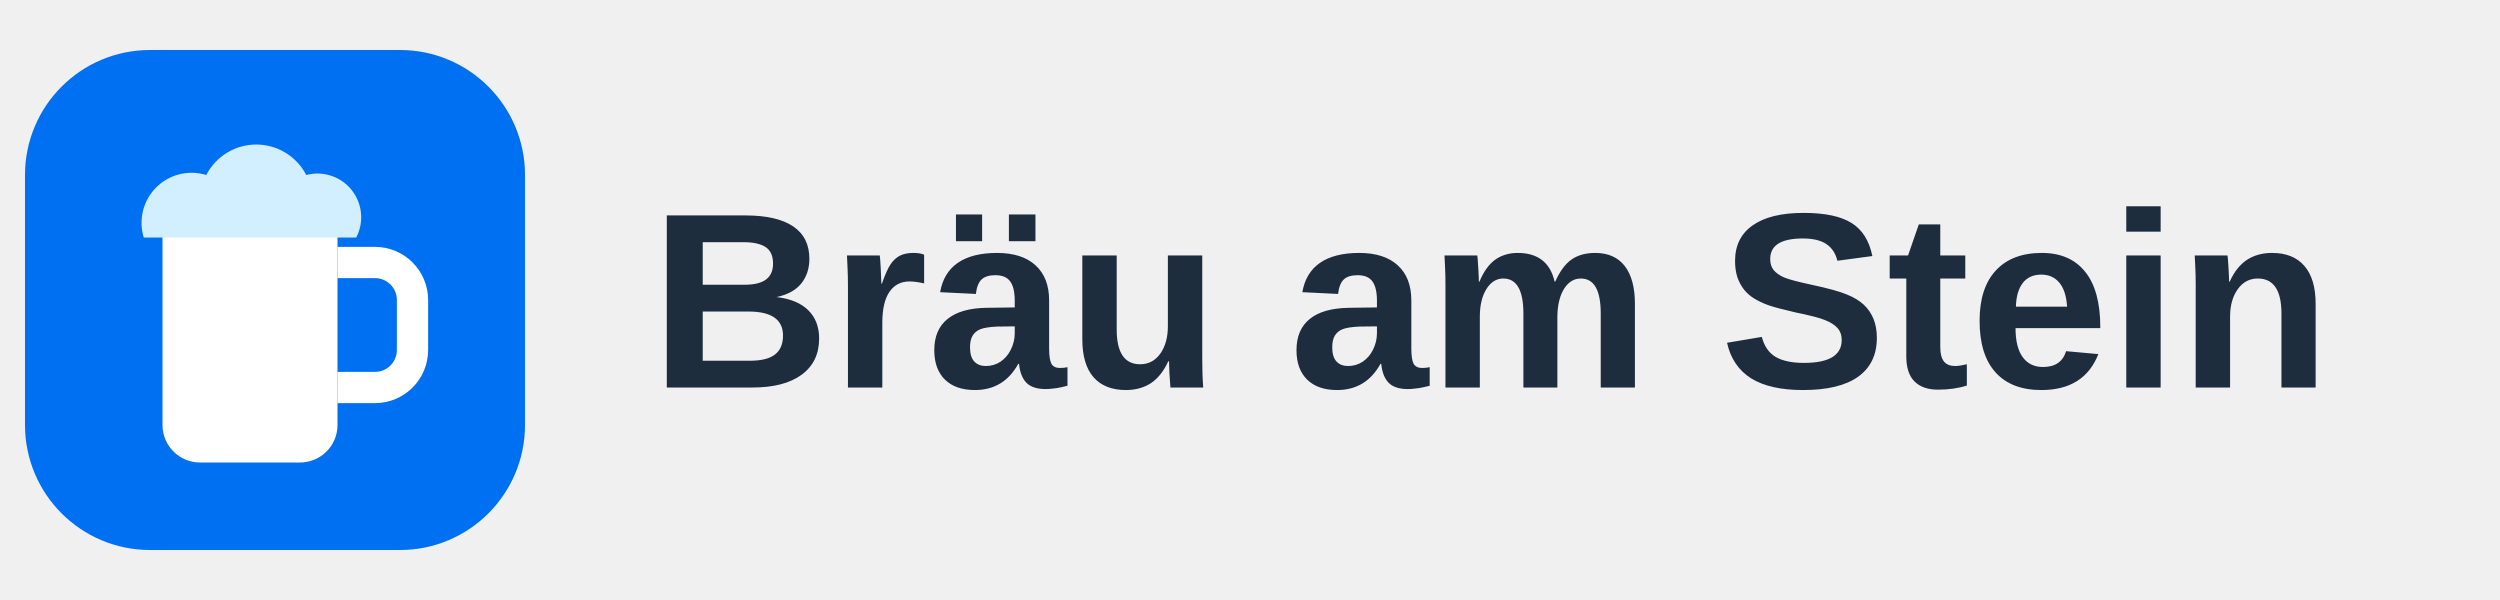
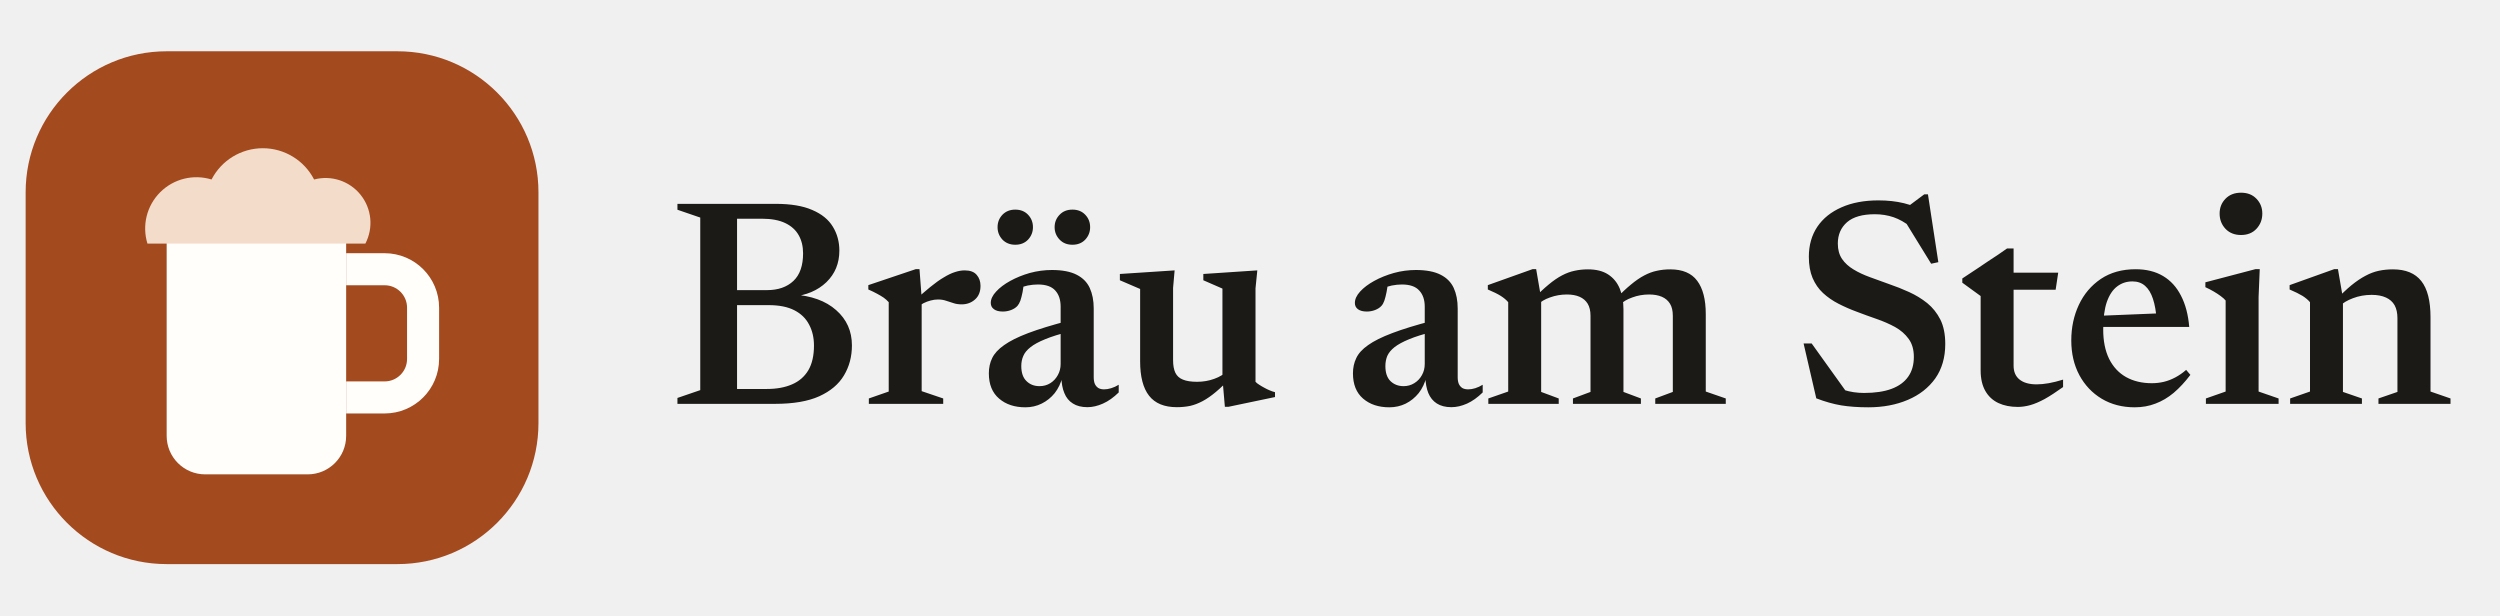
- <svg xmlns="http://www.w3.org/2000/svg" viewBox="0 0 200 48" width="200" height="48">
-   <rect x="2" y="4" width="40" height="40" rx="10" fill="#0070f2" />
-   <path d="M13 18h14v16a3 3 0 0 1-3 3h-8a3 3 0 0 1-3-3z" fill="#ffffff" />
-   <path d="M27 21h3a3 3 0 0 1 3 3v4a3 3 0 0 1-3 3h-3" fill="none" stroke="#ffffff" stroke-width="2.5" />
-   <path d="M11.5 19a4 4 0 0 1 5-5 4.5 4.5 0 0 1 8 0 3.5 3.5 0 0 1 4 5z" fill="#d1efff" />
-   <text x="52" y="31" font-family="'Segoe UI', 'Helvetica Neue', Arial, sans-serif" font-size="20" font-weight="700" fill="#1d2d3e">Bräu am Stein</text>
+ <svg xmlns="http://www.w3.org/2000/svg" viewBox="0 0 195 48" width="195" height="48" role="img" aria-label="Bräu am Stein">
+   <rect x="2" y="4" width="40" height="40" rx="11" fill="#a34a1f" />
+   <path d="M13 18h14v16a3 3 0 0 1-3 3h-8a3 3 0 0 1-3-3z" fill="#fffefb" />
+   <path d="M27 21h3a3 3 0 0 1 3 3v4a3 3 0 0 1-3 3h-3" fill="none" stroke="#fffefb" stroke-width="2.5" />
+   <path d="M11.5 19a4 4 0 0 1 5-5 4.5 4.5 0 0 1 8 0 3.5 3.5 0 0 1 4 5z" fill="#f4dccb" />
+   <path d="M55.99 17.06 56.29 15.9H60.51Q62.27 15.9 63.36 16.38Q64.46 16.85 64.96 17.68Q65.47 18.51 65.47 19.55Q65.47 21.03 64.46 22.01Q63.44 22.99 61.75 23.15L61.83 22.97Q63.99 23.1 65.22 24.19Q66.45 25.27 66.45 26.94Q66.45 28.25 65.83 29.28Q65.22 30.31 63.9 30.91Q62.59 31.5 60.46 31.5H56.3L56.04 30.34H59.81Q60.96 30.34 61.78 29.98Q62.6 29.63 63.05 28.88Q63.49 28.13 63.49 26.96Q63.49 26.03 63.11 25.32Q62.74 24.6 61.96 24.2Q61.18 23.8 59.95 23.8H56.03L55.99 22.63H59.82Q61.13 22.63 61.89 21.91Q62.64 21.2 62.64 19.76Q62.64 18.95 62.3 18.35Q61.96 17.74 61.25 17.4Q60.54 17.06 59.44 17.06ZM52.84 31.5V31.04L54.62 30.43V16.97L52.84 16.36V15.9H57.49V31.5ZM75.24 21.09Q75.89 21.09 76.18 21.44Q76.48 21.78 76.48 22.3Q76.48 22.98 76.05 23.36Q75.62 23.74 75.01 23.74Q74.64 23.74 74.36 23.64Q74.08 23.55 73.8 23.46Q73.52 23.36 73.16 23.36Q72.88 23.36 72.59 23.44Q72.31 23.51 72.03 23.65Q71.76 23.8 71.52 24L71.31 23.5Q72 22.83 72.57 22.38Q73.13 21.92 73.61 21.64Q74.08 21.35 74.49 21.22Q74.89 21.09 75.24 21.09ZM71.89 23.23V30.51L73.57 31.08V31.5H67.77V31.08L69.32 30.54V23.57Q69.15 23.38 68.93 23.22Q68.71 23.07 68.41 22.91Q68.12 22.75 67.73 22.58V22.24L71.44 20.99H71.72ZM83.33 25.02 83.44 25.86Q82.26 26.15 81.52 26.46Q80.78 26.76 80.38 27.08Q79.97 27.4 79.82 27.76Q79.66 28.12 79.66 28.55Q79.66 29.34 80.07 29.73Q80.47 30.12 81.08 30.12Q81.55 30.12 81.92 29.89Q82.29 29.66 82.51 29.26Q82.73 28.87 82.73 28.39V23.92Q82.73 23.12 82.31 22.66Q81.89 22.19 80.96 22.19Q80.58 22.19 80.16 22.27Q79.74 22.36 79.39 22.52L79.89 21.88Q79.83 22.39 79.76 22.79Q79.68 23.18 79.59 23.45Q79.49 23.71 79.36 23.86Q79.18 24.06 78.87 24.18Q78.56 24.3 78.22 24.3Q77.77 24.3 77.53 24.12Q77.28 23.94 77.28 23.63Q77.28 23.19 77.7 22.74Q78.11 22.29 78.8 21.91Q79.49 21.53 80.33 21.29Q81.18 21.06 82.05 21.06Q83.26 21.06 83.98 21.43Q84.69 21.79 85 22.46Q85.31 23.14 85.31 24.06V29.42Q85.31 29.74 85.4 29.95Q85.5 30.16 85.68 30.27Q85.86 30.37 86.12 30.37Q86.38 30.37 86.67 30.28Q86.97 30.19 87.26 30.01V30.61Q86.66 31.2 86.03 31.48Q85.4 31.76 84.82 31.76Q84.13 31.76 83.68 31.47Q83.23 31.19 83.02 30.66Q82.8 30.14 82.79 29.42L82.88 29.37Q82.69 30.12 82.27 30.66Q81.84 31.19 81.25 31.48Q80.67 31.77 79.98 31.77Q78.72 31.77 77.93 31.09Q77.13 30.41 77.13 29.12Q77.13 28.46 77.39 27.93Q77.65 27.39 78.32 26.92Q78.99 26.44 80.2 25.98Q81.42 25.52 83.33 25.02ZM79.19 19.09Q78.58 19.09 78.19 18.69Q77.81 18.28 77.81 17.72Q77.81 17.15 78.19 16.75Q78.58 16.35 79.19 16.35Q79.81 16.35 80.19 16.75Q80.57 17.15 80.57 17.72Q80.57 18.28 80.19 18.69Q79.81 19.09 79.19 19.09ZM83.65 19.09Q83.03 19.09 82.65 18.69Q82.26 18.28 82.26 17.72Q82.26 17.15 82.65 16.75Q83.03 16.35 83.65 16.35Q84.27 16.35 84.65 16.75Q85.03 17.15 85.03 17.72Q85.03 18.28 84.65 18.69Q84.27 19.09 83.65 19.09ZM91.5 28.09Q91.5 28.71 91.68 29.08Q91.86 29.45 92.27 29.61Q92.68 29.78 93.37 29.78Q94.08 29.78 94.71 29.55Q95.35 29.32 95.69 28.95L96.07 29.39Q95.39 30.11 94.84 30.57Q94.29 31.03 93.8 31.29Q93.31 31.55 92.83 31.66Q92.34 31.76 91.79 31.76Q90.33 31.76 89.63 30.87Q88.93 29.98 88.93 28.18V22.54L87.35 21.86V21.37L91.62 21.09L91.5 22.46ZM95.54 31.73 95.35 29.52V22.51L93.86 21.86V21.37L98.07 21.09L97.93 22.49V29.78Q98.04 29.9 98.22 30.01Q98.4 30.13 98.61 30.24Q98.82 30.36 99.04 30.45Q99.25 30.54 99.45 30.59V30.97L95.82 31.73ZM111.72 25.02 111.83 25.86Q110.65 26.15 109.91 26.46Q109.18 26.76 108.77 27.08Q108.37 27.4 108.21 27.76Q108.06 28.12 108.06 28.55Q108.06 29.34 108.46 29.73Q108.87 30.12 109.48 30.12Q109.94 30.12 110.31 29.89Q110.69 29.66 110.91 29.26Q111.13 28.87 111.13 28.39V23.92Q111.13 23.12 110.7 22.66Q110.28 22.19 109.35 22.19Q108.98 22.19 108.56 22.27Q108.14 22.36 107.79 22.52L108.28 21.88Q108.23 22.39 108.15 22.79Q108.07 23.18 107.98 23.45Q107.89 23.71 107.75 23.86Q107.57 24.06 107.26 24.18Q106.95 24.3 106.61 24.3Q106.17 24.3 105.92 24.12Q105.68 23.94 105.68 23.63Q105.68 23.19 106.09 22.74Q106.5 22.29 107.19 21.91Q107.88 21.53 108.73 21.29Q109.57 21.06 110.44 21.06Q111.65 21.06 112.37 21.43Q113.08 21.79 113.39 22.46Q113.7 23.14 113.7 24.06V29.42Q113.7 29.74 113.79 29.95Q113.89 30.16 114.07 30.27Q114.25 30.37 114.52 30.37Q114.78 30.37 115.07 30.28Q115.36 30.19 115.65 30.01V30.61Q115.05 31.2 114.43 31.48Q113.8 31.76 113.21 31.76Q112.52 31.76 112.07 31.47Q111.63 31.19 111.41 30.66Q111.2 30.14 111.18 29.42L111.27 29.37Q111.08 30.12 110.66 30.66Q110.23 31.19 109.65 31.48Q109.06 31.77 108.37 31.77Q107.11 31.77 106.32 31.09Q105.53 30.41 105.53 29.12Q105.53 28.46 105.79 27.93Q106.04 27.39 106.71 26.92Q107.38 26.44 108.6 25.98Q109.81 25.52 111.72 25.02ZM120.21 23.26V30.57L121.58 31.08V31.5H116.09V31.08L117.64 30.54V23.57Q117.42 23.31 117.06 23.08Q116.71 22.86 116.05 22.58V22.24L119.55 20.99H119.82ZM126.63 24.13V30.57L127.99 31.08V31.5H122.69V31.08L124.06 30.57V24.63Q124.06 24.06 123.84 23.69Q123.62 23.33 123.21 23.15Q122.8 22.97 122.22 22.97Q121.53 22.97 120.9 23.2Q120.27 23.42 119.94 23.78L119.56 23.36Q120.24 22.65 120.79 22.2Q121.34 21.74 121.84 21.48Q122.33 21.22 122.82 21.12Q123.31 21.01 123.86 21.01Q124.83 21.01 125.44 21.41Q126.05 21.81 126.34 22.51Q126.63 23.21 126.63 24.13ZM133.05 24.5V30.54L134.61 31.08V31.5H129.11V31.08L130.48 30.57V24.63Q130.48 24.05 130.26 23.69Q130.04 23.33 129.63 23.15Q129.21 22.97 128.63 22.97Q127.94 22.97 127.32 23.2Q126.69 23.42 126.36 23.78L125.98 23.36Q126.66 22.65 127.21 22.2Q127.76 21.74 128.26 21.48Q128.75 21.22 129.24 21.12Q129.73 21.01 130.28 21.01Q131.72 21.01 132.38 21.9Q133.05 22.79 133.05 24.5ZM150.38 16.58 148.67 16.22 150.09 15.16H150.38L151.19 20.45L150.63 20.57L148.37 16.9L149.02 17.69Q148.38 17.18 147.69 16.94Q147 16.71 146.24 16.71Q144.79 16.71 144.07 17.33Q143.35 17.96 143.35 19Q143.35 19.71 143.68 20.2Q144.01 20.68 144.58 21.02Q145.14 21.36 145.86 21.62Q146.57 21.88 147.35 22.16Q148.14 22.43 148.91 22.78Q149.68 23.13 150.32 23.64Q150.96 24.16 151.35 24.93Q151.73 25.7 151.73 26.83Q151.73 28.41 150.95 29.52Q150.16 30.62 148.81 31.19Q147.45 31.77 145.73 31.77Q144.55 31.77 143.62 31.62Q142.68 31.46 141.67 31.07L140.68 26.79H141.31L144.4 31.1L142.18 29.69Q143.1 30.19 143.84 30.42Q144.57 30.65 145.4 30.65Q146.68 30.65 147.54 30.33Q148.4 30.01 148.84 29.38Q149.28 28.76 149.28 27.84Q149.28 26.99 148.88 26.44Q148.48 25.88 147.82 25.51Q147.16 25.15 146.38 24.88Q145.6 24.61 144.84 24.32Q144.08 24.04 143.4 23.69Q142.72 23.34 142.2 22.86Q141.68 22.38 141.38 21.68Q141.09 20.99 141.09 20.02Q141.09 18.68 141.75 17.69Q142.41 16.71 143.64 16.17Q144.86 15.63 146.52 15.63Q147.6 15.63 148.51 15.85Q149.43 16.08 150.38 16.58ZM157.06 28.52Q157.06 29.23 157.52 29.6Q157.99 29.98 158.86 29.98Q159.29 29.98 159.8 29.89Q160.31 29.8 160.92 29.61V30.19Q160.11 30.77 159.49 31.12Q158.86 31.46 158.36 31.6Q157.85 31.74 157.39 31.74Q156.53 31.74 155.88 31.44Q155.22 31.13 154.86 30.5Q154.49 29.86 154.49 28.89V23.09L153.06 22.05V21.72Q153.32 21.55 153.65 21.33Q153.97 21.12 154.33 20.88Q154.7 20.64 155.07 20.38Q155.45 20.13 155.83 19.88Q156.2 19.62 156.55 19.38H157.06V21.59ZM156.04 22.6V21.27H160.54L160.34 22.6ZM166.58 21Q167.83 21 168.72 21.53Q169.61 22.06 170.12 23.07Q170.64 24.07 170.76 25.5H163.51L163.52 24.64L169.42 24.4L168.22 24.95Q168.15 23.97 167.93 23.31Q167.71 22.64 167.32 22.3Q166.93 21.95 166.33 21.95Q165.65 21.95 165.14 22.34Q164.62 22.73 164.33 23.56Q164.05 24.38 164.05 25.7Q164.05 27.05 164.51 27.99Q164.98 28.93 165.83 29.41Q166.69 29.89 167.84 29.89Q168.34 29.89 168.79 29.78Q169.24 29.67 169.67 29.44Q170.11 29.21 170.52 28.85L170.85 29.24Q170.22 30.07 169.55 30.64Q168.88 31.2 168.13 31.48Q167.38 31.77 166.51 31.77Q165.05 31.77 163.93 31.1Q162.82 30.43 162.19 29.26Q161.56 28.08 161.56 26.55Q161.56 25.04 162.15 23.78Q162.74 22.52 163.86 21.76Q164.99 21 166.58 21ZM174.8 18.33Q174.05 18.33 173.59 17.85Q173.13 17.36 173.13 16.66Q173.13 15.97 173.59 15.5Q174.05 15.03 174.8 15.03Q175.55 15.03 176 15.5Q176.46 15.97 176.46 16.66Q176.46 17.36 176 17.85Q175.55 18.33 174.8 18.33ZM176.26 20.99 176.17 23.16V30.54L177.73 31.08V31.5H172.06V31.08L173.6 30.54V23.44Q173.46 23.27 173.21 23.09Q172.97 22.91 172.66 22.73Q172.35 22.55 172.02 22.4V22.02L175.94 20.99ZM182.75 23.26V30.57L184.23 31.08V31.5H178.63V31.08L180.18 30.54V23.57Q179.96 23.31 179.6 23.08Q179.24 22.86 178.59 22.58V22.24L182.08 20.99H182.36ZM185.52 31.08 187 30.57V24.81Q187 24.22 186.78 23.81Q186.55 23.41 186.11 23.21Q185.66 23 184.99 23Q184.21 23 183.53 23.26Q182.86 23.51 182.5 23.88L182.11 23.49Q182.82 22.74 183.4 22.26Q183.99 21.78 184.51 21.51Q185.03 21.23 185.55 21.12Q186.07 21.01 186.65 21.01Q188.14 21.01 188.86 21.92Q189.58 22.83 189.58 24.74V30.54L191.14 31.08V31.5H185.52Z" fill="#1c1a17" />
</svg>
